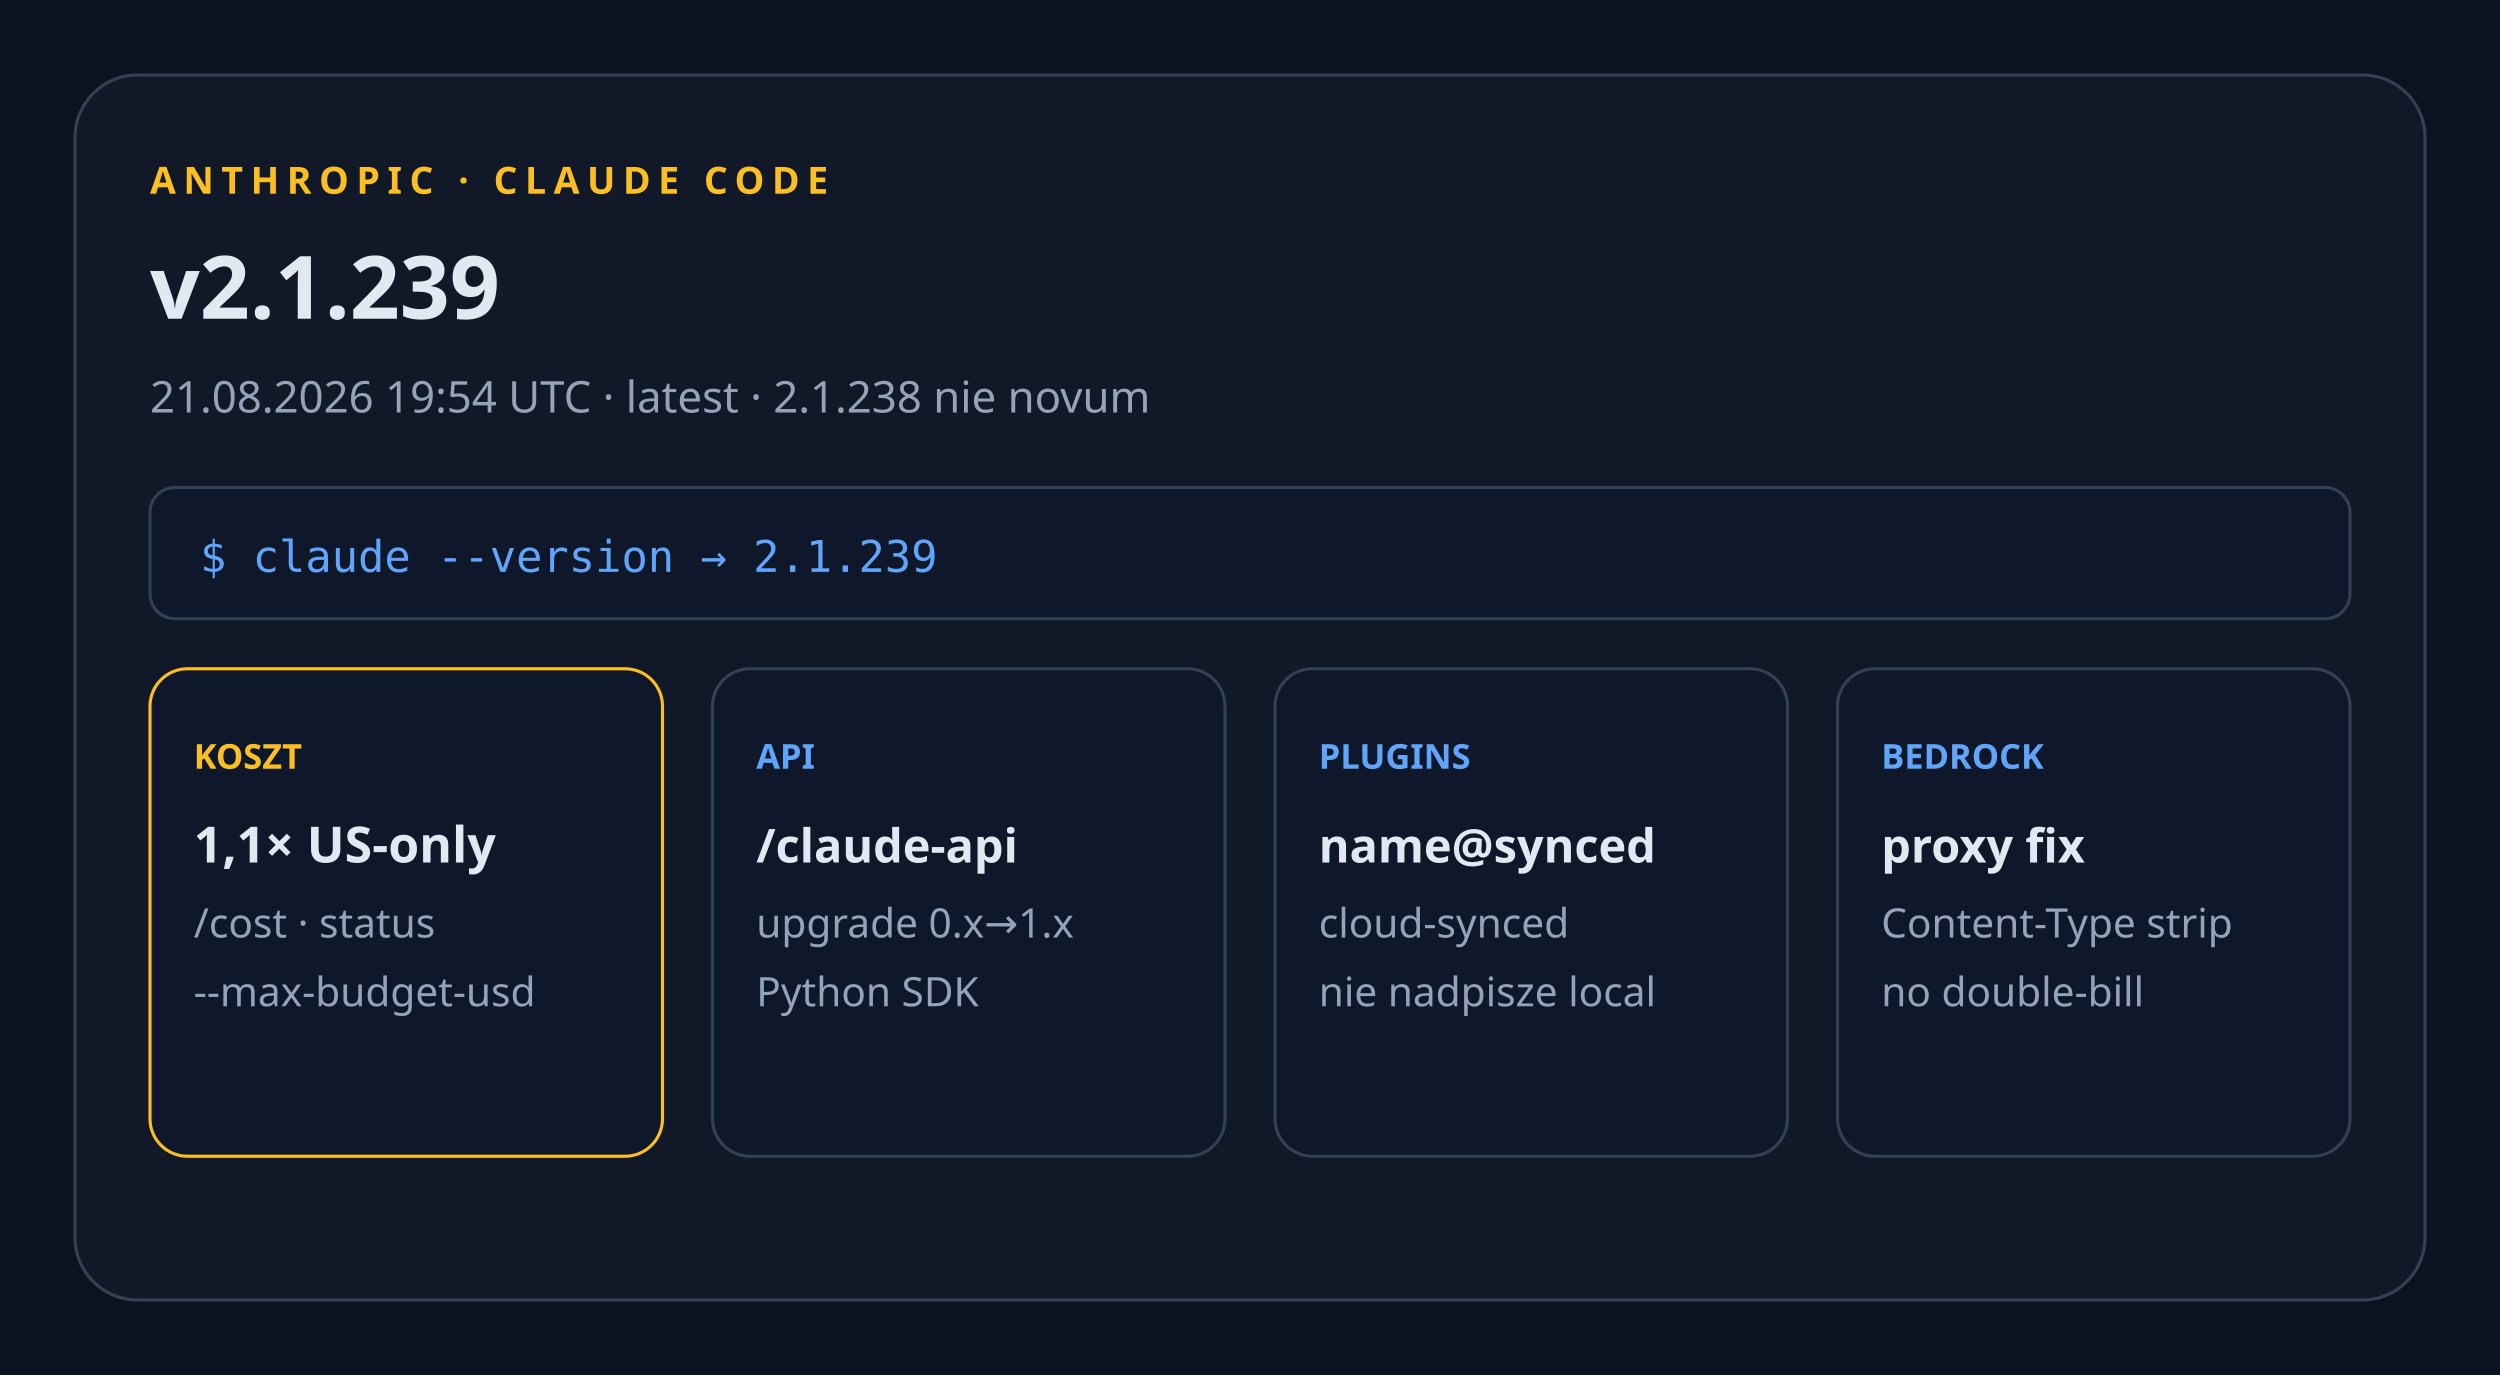
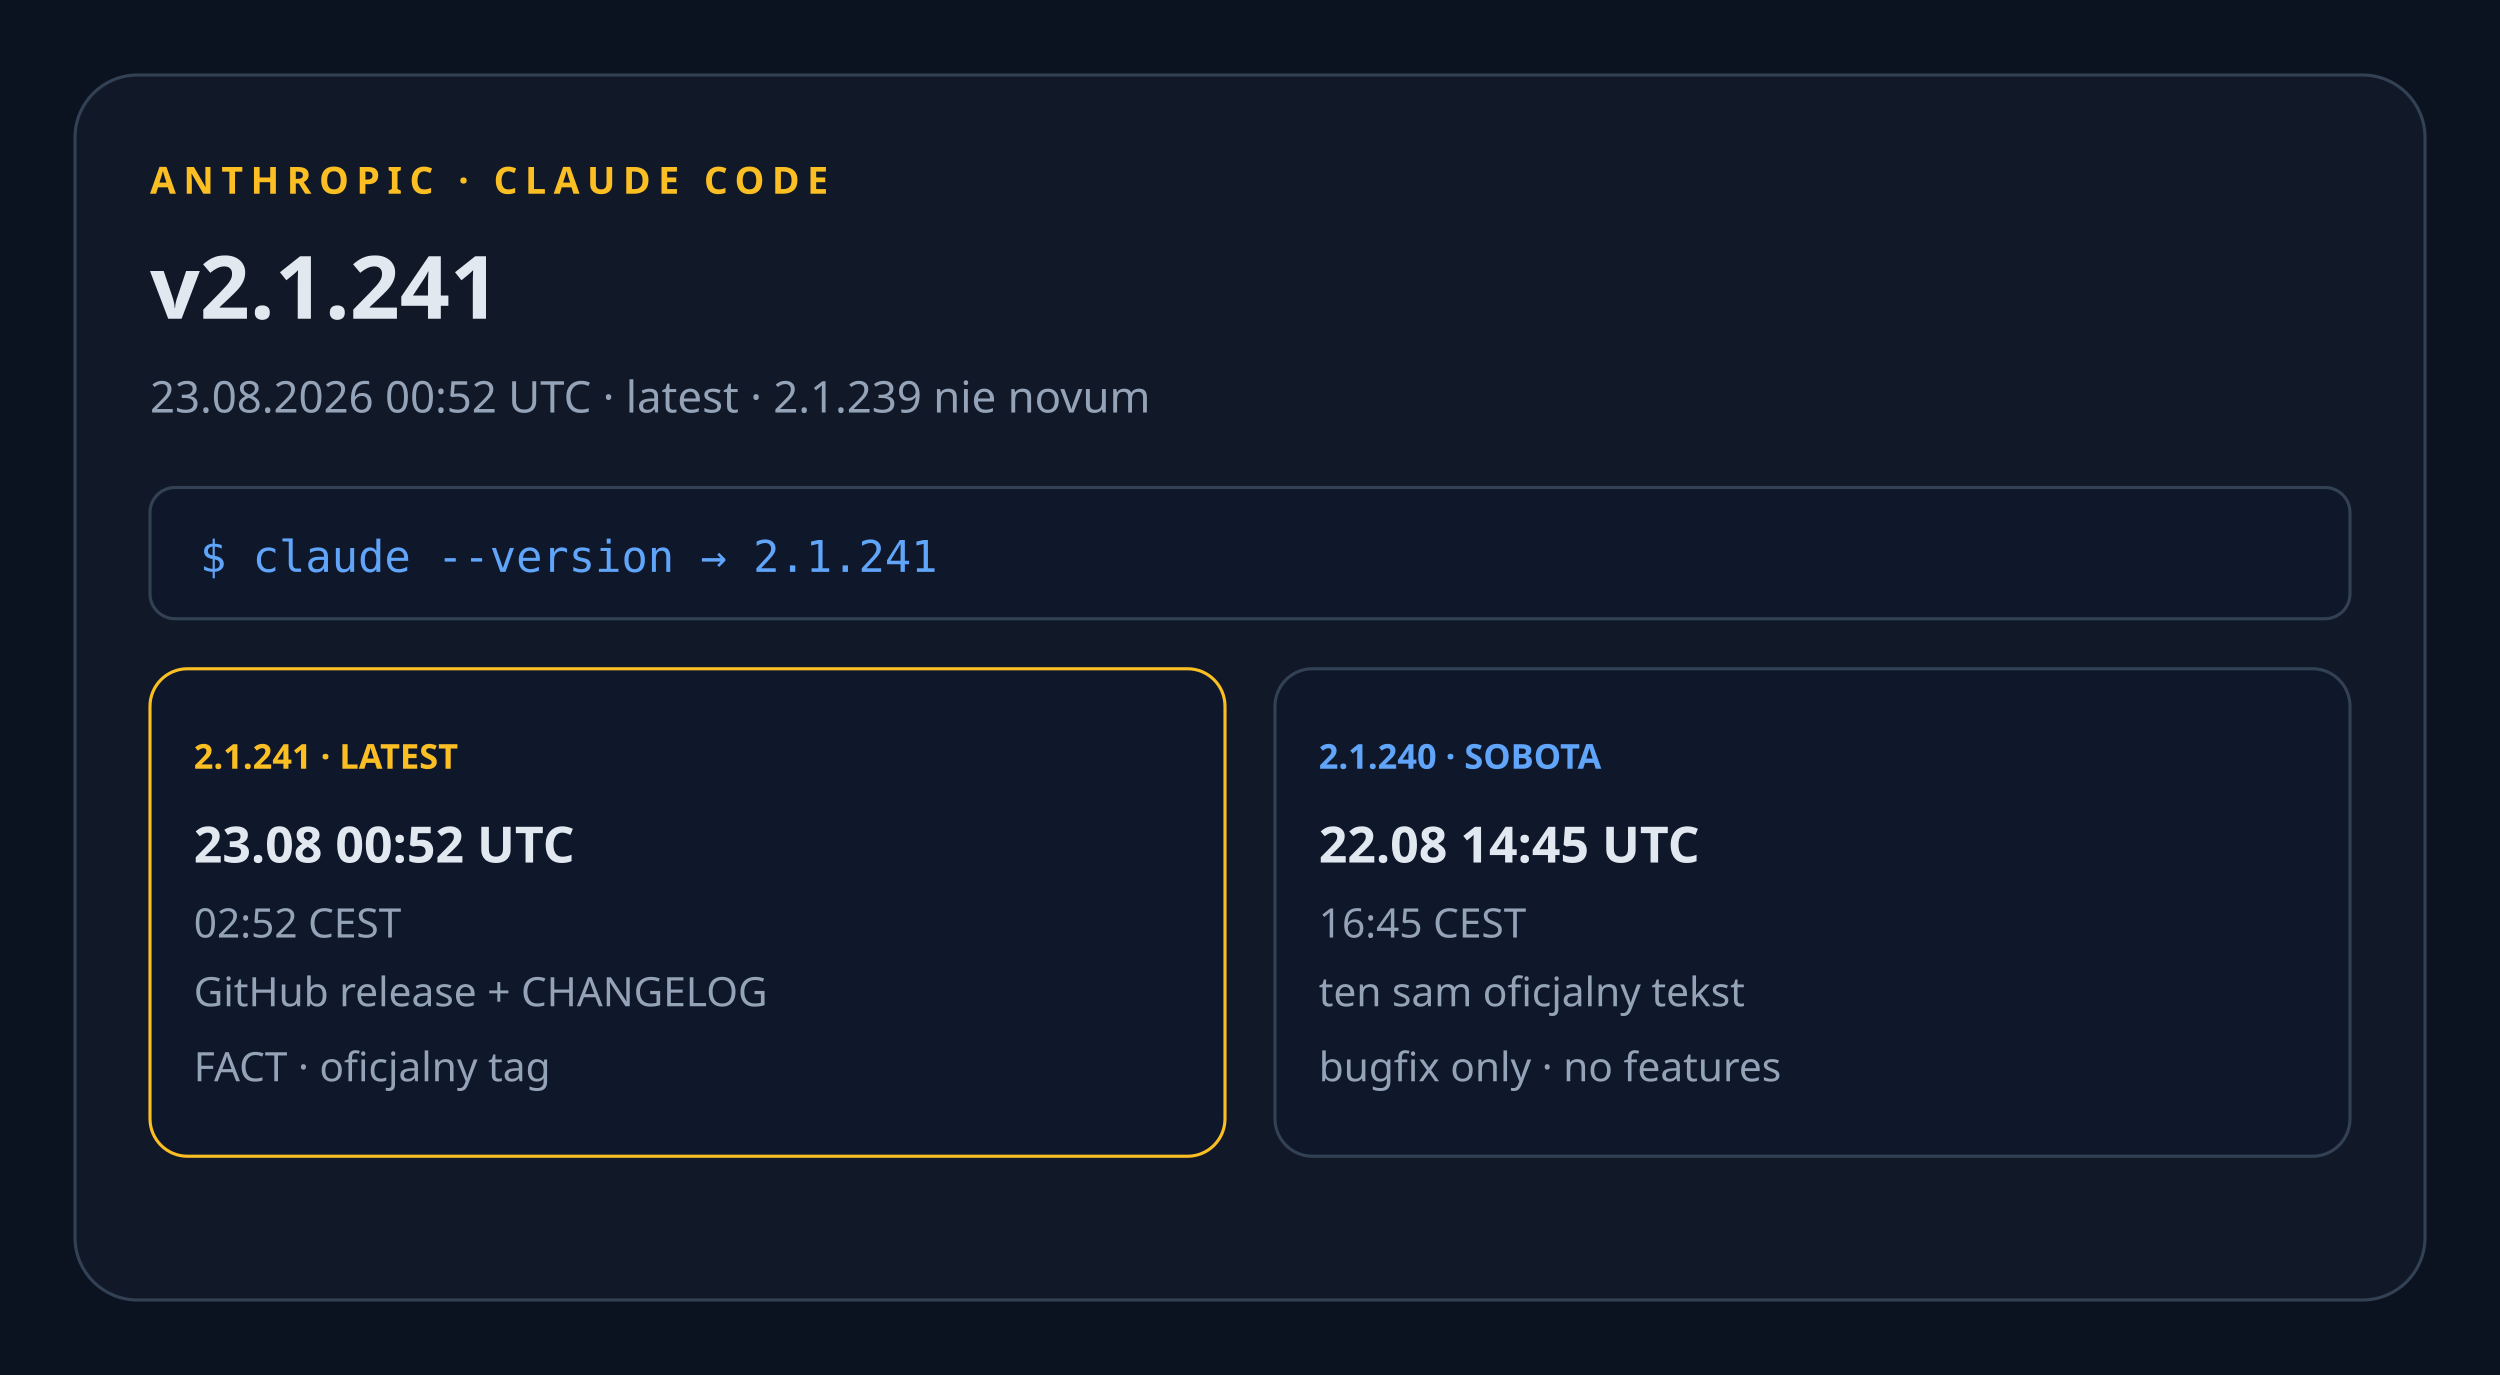
- <svg xmlns="http://www.w3.org/2000/svg" width="800" height="440" viewBox="0 0 800 440" role="img" aria-label="Claude Code 2.1.239 — koszt 1,1×, /claude-api, synced plugins, Bedrock">
+ <svg xmlns="http://www.w3.org/2000/svg" width="800" height="440" viewBox="0 0 800 440" role="img" aria-label="Claude Code 2.1.241 — bug fixes and reliability improvements only">
  <rect width="800" height="440" fill="#0b1220" />
  <rect x="24" y="24" width="752" height="392" rx="20" fill="#111827" stroke="#334155" />
  <text x="48" y="62" fill="#fbbf24" font-family="ui-sans-serif,system-ui,sans-serif" font-size="12" font-weight="800" letter-spacing="2.4">ANTHROPIC · CLAUDE CODE</text>
-   <text x="48" y="102" fill="#e2e8f0" font-family="ui-sans-serif,system-ui,sans-serif" font-size="28" font-weight="700">v2.1.239</text>
-   <text x="48" y="132" fill="#94a3b8" font-family="ui-sans-serif,system-ui,sans-serif" font-size="14">21.08.2026 19:54 UTC · latest · 2.1.238 nie novum</text>
+   <text x="48" y="102" fill="#e2e8f0" font-family="ui-sans-serif,system-ui,sans-serif" font-size="28" font-weight="700">v2.1.241</text>
+   <text x="48" y="132" fill="#94a3b8" font-family="ui-sans-serif,system-ui,sans-serif" font-size="14">23.08.2026 00:52 UTC · latest · 2.1.239 nie novum</text>
  <rect x="48" y="156" width="704" height="42" rx="8" fill="#0f172a" stroke="#334155" />
-   <text x="64" y="183" fill="#60a5fa" font-family="ui-monospace,monospace" font-size="14">$ claude --version   →   2.1.239</text>
-   <rect x="48" y="214" width="164" height="156" rx="12" fill="#0f172a" stroke="#fbbf24" />
-   <text x="62" y="246" fill="#fbbf24" font-family="ui-sans-serif,system-ui,sans-serif" font-size="11" font-weight="800">KOSZT</text>
-   <text x="62" y="276" fill="#e2e8f0" font-family="ui-sans-serif,system-ui,sans-serif" font-size="16" font-weight="600">1,1× US-only</text>
-   <text x="62" y="300" fill="#94a3b8" font-family="ui-sans-serif,system-ui,sans-serif" font-size="13">/cost · status</text>
-   <text x="62" y="322" fill="#94a3b8" font-family="ui-sans-serif,system-ui,sans-serif" font-size="13">--max-budget-usd</text>
-   <rect x="228" y="214" width="164" height="156" rx="12" fill="#0f172a" stroke="#334155" />
-   <text x="242" y="246" fill="#60a5fa" font-family="ui-sans-serif,system-ui,sans-serif" font-size="11" font-weight="800">API</text>
-   <text x="242" y="276" fill="#e2e8f0" font-family="ui-sans-serif,system-ui,sans-serif" font-size="15" font-weight="600">/claude-api</text>
-   <text x="242" y="300" fill="#94a3b8" font-family="ui-sans-serif,system-ui,sans-serif" font-size="13">upgrade 0.x→1.x</text>
-   <text x="242" y="322" fill="#94a3b8" font-family="ui-sans-serif,system-ui,sans-serif" font-size="13">Python SDK</text>
-   <rect x="408" y="214" width="164" height="156" rx="12" fill="#0f172a" stroke="#334155" />
-   <text x="422" y="246" fill="#60a5fa" font-family="ui-sans-serif,system-ui,sans-serif" font-size="11" font-weight="800">PLUGINS</text>
-   <text x="422" y="276" fill="#e2e8f0" font-family="ui-sans-serif,system-ui,sans-serif" font-size="15" font-weight="600">name@synced</text>
-   <text x="422" y="300" fill="#94a3b8" font-family="ui-sans-serif,system-ui,sans-serif" font-size="13">cloud-synced</text>
-   <text x="422" y="322" fill="#94a3b8" font-family="ui-sans-serif,system-ui,sans-serif" font-size="13">nie nadpisze local</text>
-   <rect x="588" y="214" width="164" height="156" rx="12" fill="#0f172a" stroke="#334155" />
-   <text x="602" y="246" fill="#60a5fa" font-family="ui-sans-serif,system-ui,sans-serif" font-size="11" font-weight="800">BEDROCK</text>
-   <text x="602" y="276" fill="#e2e8f0" font-family="ui-sans-serif,system-ui,sans-serif" font-size="15" font-weight="600">proxy fix</text>
-   <text x="602" y="300" fill="#94a3b8" font-family="ui-sans-serif,system-ui,sans-serif" font-size="13">Content-Type strip</text>
-   <text x="602" y="322" fill="#94a3b8" font-family="ui-sans-serif,system-ui,sans-serif" font-size="13">no double-bill</text>
+   <text x="64" y="183" fill="#60a5fa" font-family="ui-monospace,monospace" font-size="14">$ claude --version   →   2.1.241</text>
+   <rect x="48" y="214" width="344" height="156" rx="12" fill="#0f172a" stroke="#fbbf24" />
+   <text x="62" y="246" fill="#fbbf24" font-family="ui-sans-serif,system-ui,sans-serif" font-size="11" font-weight="800">2.1.241 · LATEST</text>
+   <text x="62" y="276" fill="#e2e8f0" font-family="ui-sans-serif,system-ui,sans-serif" font-size="16" font-weight="600">23.08 00:52 UTC</text>
+   <text x="62" y="300" fill="#94a3b8" font-family="ui-sans-serif,system-ui,sans-serif" font-size="13">02:52 CEST</text>
+   <text x="62" y="322" fill="#94a3b8" font-family="ui-sans-serif,system-ui,sans-serif" font-size="13">GitHub release + CHANGELOG</text>
+   <text x="62" y="346" fill="#94a3b8" font-family="ui-sans-serif,system-ui,sans-serif" font-size="13">FACT · oficjalny tag</text>
+   <rect x="408" y="214" width="344" height="156" rx="12" fill="#0f172a" stroke="#334155" />
+   <text x="422" y="246" fill="#60a5fa" font-family="ui-sans-serif,system-ui,sans-serif" font-size="11" font-weight="800">2.1.240 · SOBOTA</text>
+   <text x="422" y="276" fill="#e2e8f0" font-family="ui-sans-serif,system-ui,sans-serif" font-size="16" font-weight="600">22.08 14:45 UTC</text>
+   <text x="422" y="300" fill="#94a3b8" font-family="ui-sans-serif,system-ui,sans-serif" font-size="13">16:45 CEST</text>
+   <text x="422" y="322" fill="#94a3b8" font-family="ui-sans-serif,system-ui,sans-serif" font-size="13">ten sam oficjalny tekst</text>
+   <text x="422" y="346" fill="#94a3b8" font-family="ui-sans-serif,system-ui,sans-serif" font-size="13">bugfix only · no features</text>
</svg>
